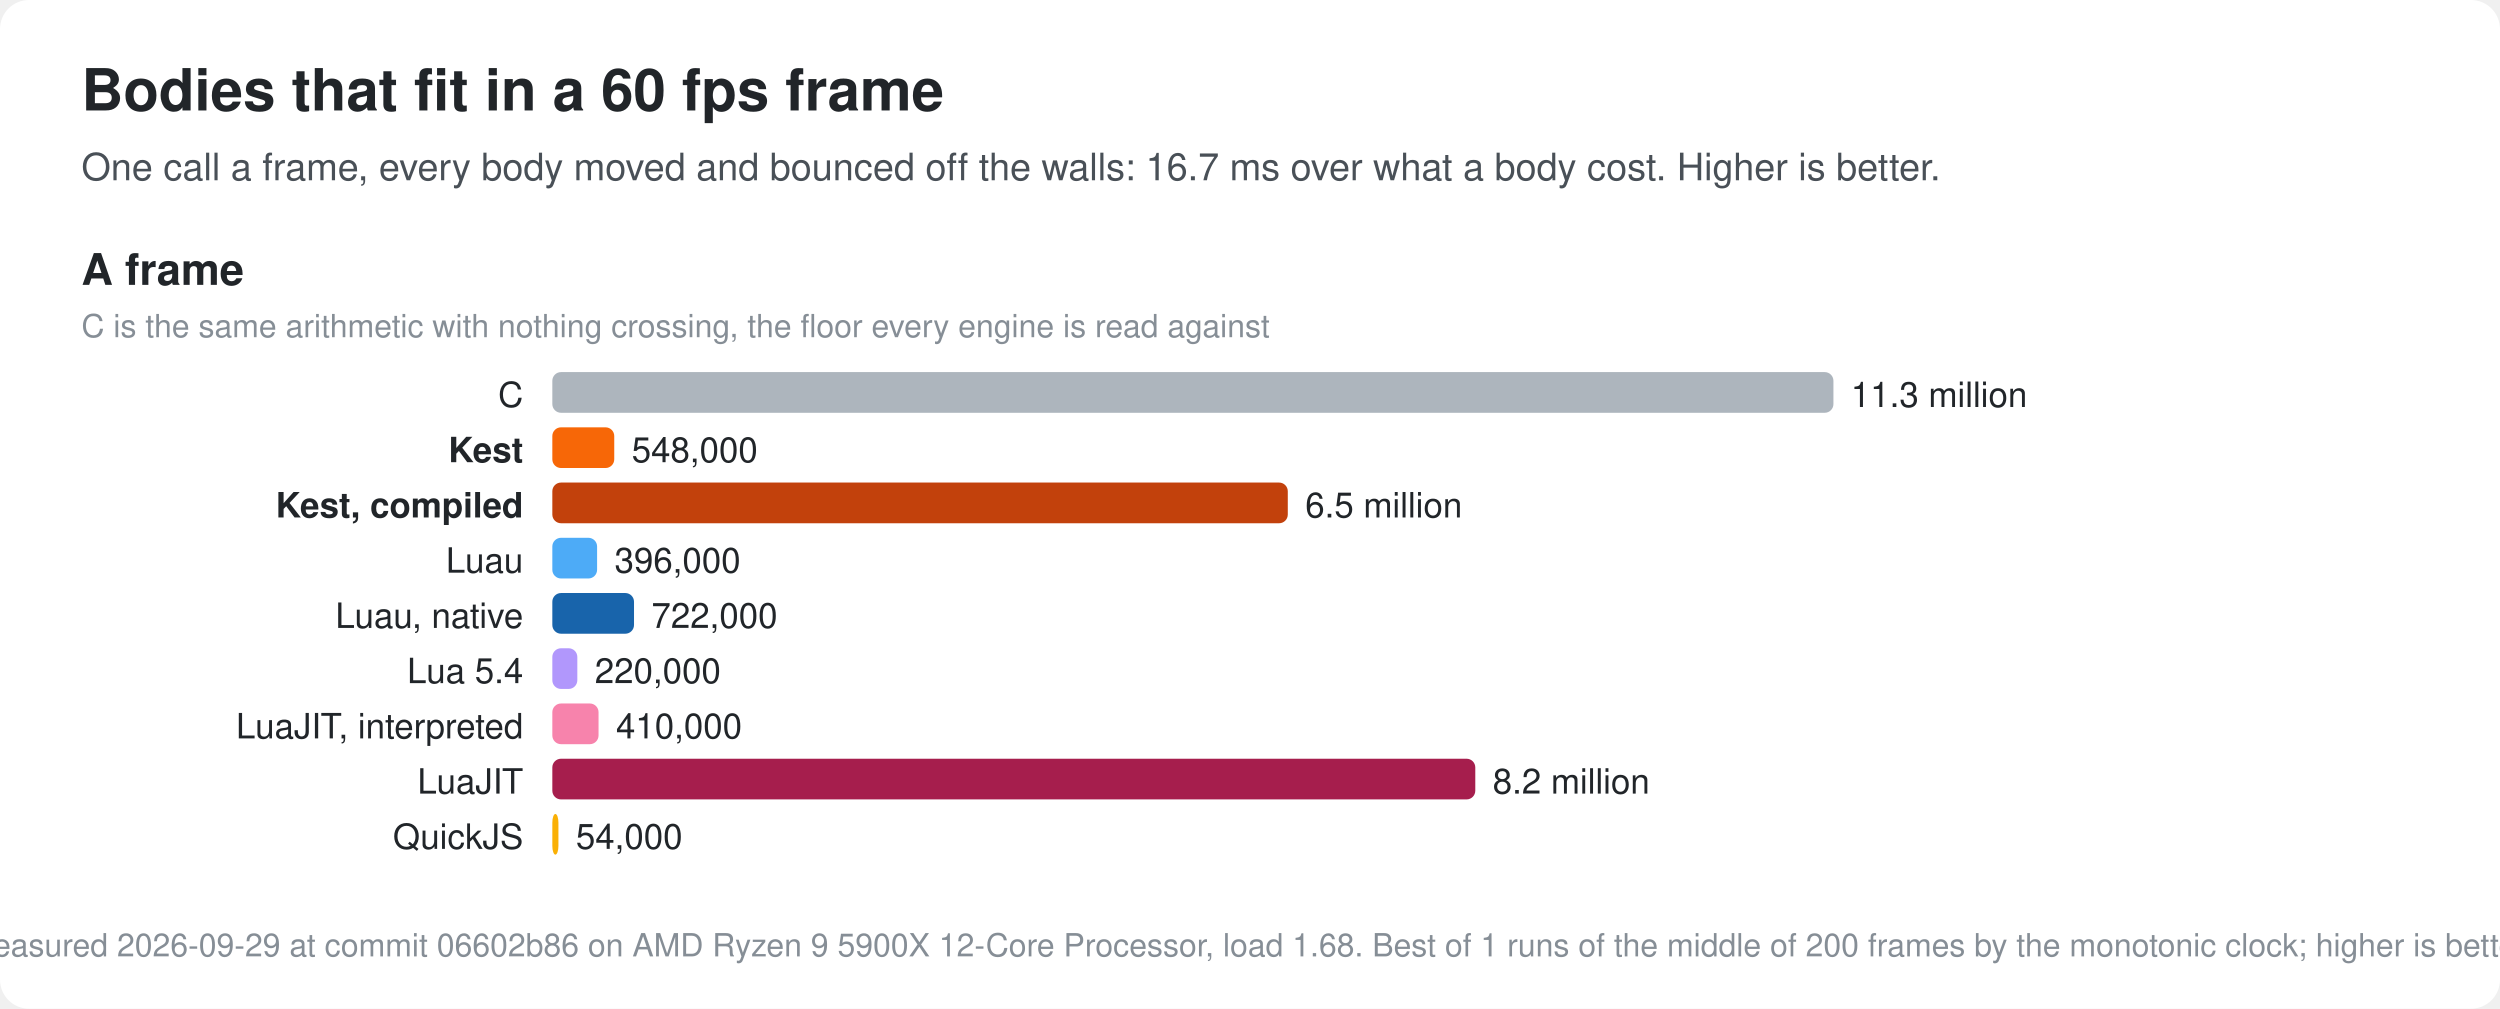
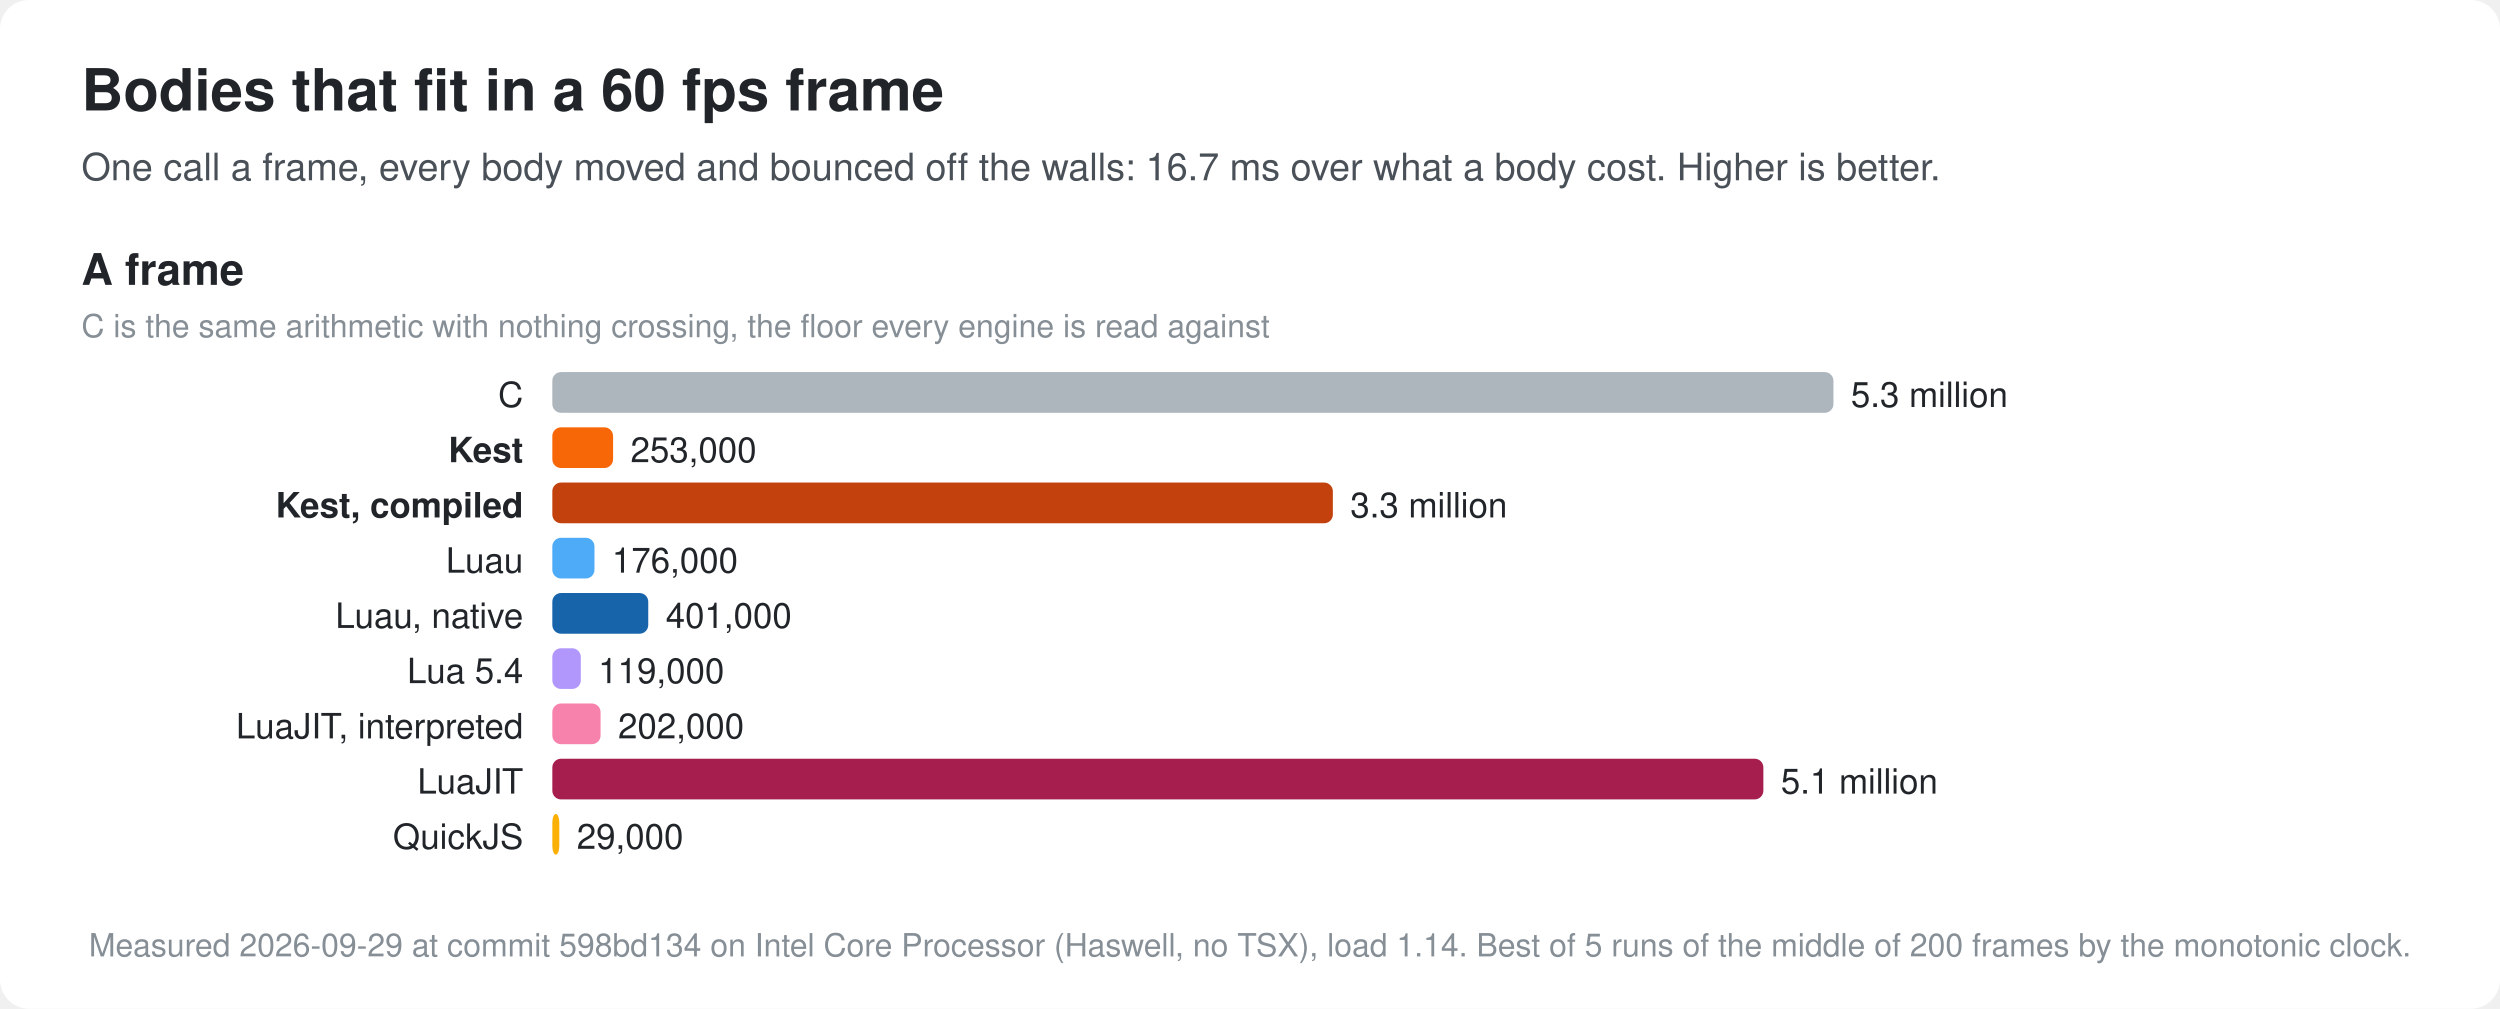
<svg xmlns="http://www.w3.org/2000/svg" width="860" height="347" viewBox="0 0 860 347">
  <rect width="100%" height="100%" rx="10" fill="#ffffff" />
  <text x="28.0" y="38.0" font-family="-apple-system,Segoe UI,Helvetica,Arial,sans-serif" font-size="20" font-weight="bold" fill="#212529" text-anchor="start">Bodies that fit in a 60 fps frame</text>
  <text x="28.0" y="62.0" font-family="-apple-system,Segoe UI,Helvetica,Arial,sans-serif" font-size="13" font-weight="normal" fill="#495057" text-anchor="start">One call a frame, every body moved and bounced off the walls: 16.7 ms over what a body cost. Higher is better.</text>
  <text x="28.0" y="98.0" font-family="-apple-system,Segoe UI,Helvetica,Arial,sans-serif" font-size="15" font-weight="bold" fill="#212529" text-anchor="start">A frame</text>
  <text x="28.0" y="116.0" font-family="-apple-system,Segoe UI,Helvetica,Arial,sans-serif" font-size="11" font-weight="normal" fill="#868e96" text-anchor="start">C is the same arithmetic with nothing crossing, the floor every engine is read against</text>
  <text x="180.0" y="140.0" font-family="-apple-system,Segoe UI,Helvetica,Arial,sans-serif" font-size="12" font-weight="normal" fill="#212529" text-anchor="end">C</text>
  <rect x="190" y="128.0" width="440.7" height="14" rx="3" fill="#adb5bd" />
-   <text x="636.7" y="140.0" font-family="-apple-system,Segoe UI,Helvetica,Arial,sans-serif" font-size="12" font-weight="normal" fill="#212529" text-anchor="start">11.3 million</text>
+   <text x="636.7" y="140.0" font-family="-apple-system,Segoe UI,Helvetica,Arial,sans-serif" font-size="12" font-weight="normal" fill="#212529" text-anchor="start">5.3 million</text>
  <text x="180.0" y="159.0" font-family="-apple-system,Segoe UI,Helvetica,Arial,sans-serif" font-size="12" font-weight="bold" fill="#212529" text-anchor="end">Kest</text>
-   <rect x="190" y="147.0" width="21.3" height="14" rx="3" fill="#f76707" />
-   <text x="217.3" y="159.0" font-family="-apple-system,Segoe UI,Helvetica,Arial,sans-serif" font-size="12" font-weight="normal" fill="#212529" text-anchor="start">548,000</text>
+   <rect x="190" y="147.0" width="20.9" height="14" rx="3" fill="#f76707" />
+   <text x="216.9" y="159.0" font-family="-apple-system,Segoe UI,Helvetica,Arial,sans-serif" font-size="12" font-weight="normal" fill="#212529" text-anchor="start">253,000</text>
  <text x="180.0" y="178.0" font-family="-apple-system,Segoe UI,Helvetica,Arial,sans-serif" font-size="12" font-weight="bold" fill="#212529" text-anchor="end">Kest, compiled</text>
-   <rect x="190" y="166.0" width="253.0" height="14" rx="3" fill="#c2410c" />
-   <text x="449.0" y="178.0" font-family="-apple-system,Segoe UI,Helvetica,Arial,sans-serif" font-size="12" font-weight="normal" fill="#212529" text-anchor="start">6.5 million</text>
+   <rect x="190" y="166.0" width="268.5" height="14" rx="3" fill="#c2410c" />
+   <text x="464.5" y="178.0" font-family="-apple-system,Segoe UI,Helvetica,Arial,sans-serif" font-size="12" font-weight="normal" fill="#212529" text-anchor="start">3.3 million</text>
  <text x="180.0" y="197.0" font-family="-apple-system,Segoe UI,Helvetica,Arial,sans-serif" font-size="12" font-weight="normal" fill="#212529" text-anchor="end">Luau</text>
-   <rect x="190" y="185.0" width="15.4" height="14" rx="3" fill="#4dabf7" />
-   <text x="211.4" y="197.0" font-family="-apple-system,Segoe UI,Helvetica,Arial,sans-serif" font-size="12" font-weight="normal" fill="#212529" text-anchor="start">396,000</text>
+   <rect x="190" y="185.0" width="14.5" height="14" rx="3" fill="#4dabf7" />
+   <text x="210.5" y="197.0" font-family="-apple-system,Segoe UI,Helvetica,Arial,sans-serif" font-size="12" font-weight="normal" fill="#212529" text-anchor="start">176,000</text>
  <text x="180.0" y="216.0" font-family="-apple-system,Segoe UI,Helvetica,Arial,sans-serif" font-size="12" font-weight="normal" fill="#212529" text-anchor="end">Luau, native</text>
-   <rect x="190" y="204.0" width="28.1" height="14" rx="3" fill="#1864ab" />
-   <text x="224.1" y="216.0" font-family="-apple-system,Segoe UI,Helvetica,Arial,sans-serif" font-size="12" font-weight="normal" fill="#212529" text-anchor="start">722,000</text>
+   <rect x="190" y="204.0" width="33.0" height="14" rx="3" fill="#1864ab" />
+   <text x="229.0" y="216.0" font-family="-apple-system,Segoe UI,Helvetica,Arial,sans-serif" font-size="12" font-weight="normal" fill="#212529" text-anchor="start">401,000</text>
  <text x="180.0" y="235.0" font-family="-apple-system,Segoe UI,Helvetica,Arial,sans-serif" font-size="12" font-weight="normal" fill="#212529" text-anchor="end">Lua 5.4</text>
-   <rect x="190" y="223.0" width="8.6" height="14" rx="3" fill="#b197fc" />
-   <text x="204.6" y="235.0" font-family="-apple-system,Segoe UI,Helvetica,Arial,sans-serif" font-size="12" font-weight="normal" fill="#212529" text-anchor="start">220,000</text>
+   <rect x="190" y="223.0" width="9.8" height="14" rx="3" fill="#b197fc" />
+   <text x="205.8" y="235.0" font-family="-apple-system,Segoe UI,Helvetica,Arial,sans-serif" font-size="12" font-weight="normal" fill="#212529" text-anchor="start">119,000</text>
  <text x="180.0" y="254.0" font-family="-apple-system,Segoe UI,Helvetica,Arial,sans-serif" font-size="12" font-weight="normal" fill="#212529" text-anchor="end">LuaJIT, interpreted</text>
-   <rect x="190" y="242.0" width="15.9" height="14" rx="3" fill="#f783ac" />
-   <text x="211.9" y="254.0" font-family="-apple-system,Segoe UI,Helvetica,Arial,sans-serif" font-size="12" font-weight="normal" fill="#212529" text-anchor="start">410,000</text>
+   <rect x="190" y="242.0" width="16.6" height="14" rx="3" fill="#f783ac" />
+   <text x="212.6" y="254.0" font-family="-apple-system,Segoe UI,Helvetica,Arial,sans-serif" font-size="12" font-weight="normal" fill="#212529" text-anchor="start">202,000</text>
  <text x="180.0" y="273.0" font-family="-apple-system,Segoe UI,Helvetica,Arial,sans-serif" font-size="12" font-weight="normal" fill="#212529" text-anchor="end">LuaJIT</text>
-   <rect x="190" y="261.0" width="317.5" height="14" rx="3" fill="#a61e4d" />
-   <text x="513.5" y="273.0" font-family="-apple-system,Segoe UI,Helvetica,Arial,sans-serif" font-size="12" font-weight="normal" fill="#212529" text-anchor="start">8.2 million</text>
+   <rect x="190" y="261.0" width="416.6" height="14" rx="3" fill="#a61e4d" />
+   <text x="612.6" y="273.0" font-family="-apple-system,Segoe UI,Helvetica,Arial,sans-serif" font-size="12" font-weight="normal" fill="#212529" text-anchor="start">5.1 million</text>
  <text x="180.0" y="292.0" font-family="-apple-system,Segoe UI,Helvetica,Arial,sans-serif" font-size="12" font-weight="normal" fill="#212529" text-anchor="end">QuickJS</text>
-   <rect x="190" y="280.0" width="2.1" height="14" rx="3" fill="#fab005" />
-   <text x="198.1" y="292.0" font-family="-apple-system,Segoe UI,Helvetica,Arial,sans-serif" font-size="12" font-weight="normal" fill="#212529" text-anchor="start">54,000</text>
-   <text x="430.0" y="329.0" font-family="-apple-system,Segoe UI,Helvetica,Arial,sans-serif" font-size="11" font-weight="normal" fill="#868e96" text-anchor="middle">Measured 2026-09-29 at commit 06602b86 on AMD Ryzen 9 5900X 12-Core Processor, load 1.68. Best of 1 runs of the middle of 200 frames by the monotonic clock; higher is better.</text>
+   <rect x="190" y="280.0" width="2.4" height="14" rx="3" fill="#fab005" />
+   <text x="198.4" y="292.0" font-family="-apple-system,Segoe UI,Helvetica,Arial,sans-serif" font-size="12" font-weight="normal" fill="#212529" text-anchor="start">29,000</text>
+   <text x="430.0" y="329.0" font-family="-apple-system,Segoe UI,Helvetica,Arial,sans-serif" font-size="11" font-weight="normal" fill="#868e96" text-anchor="middle">Measured 2026-09-29 at commit 598bd134 on Intel Core Processor (Haswell, no TSX), load 1.14. Best of 5 runs of the middle of 200 frames by the monotonic clock.</text>
</svg>
